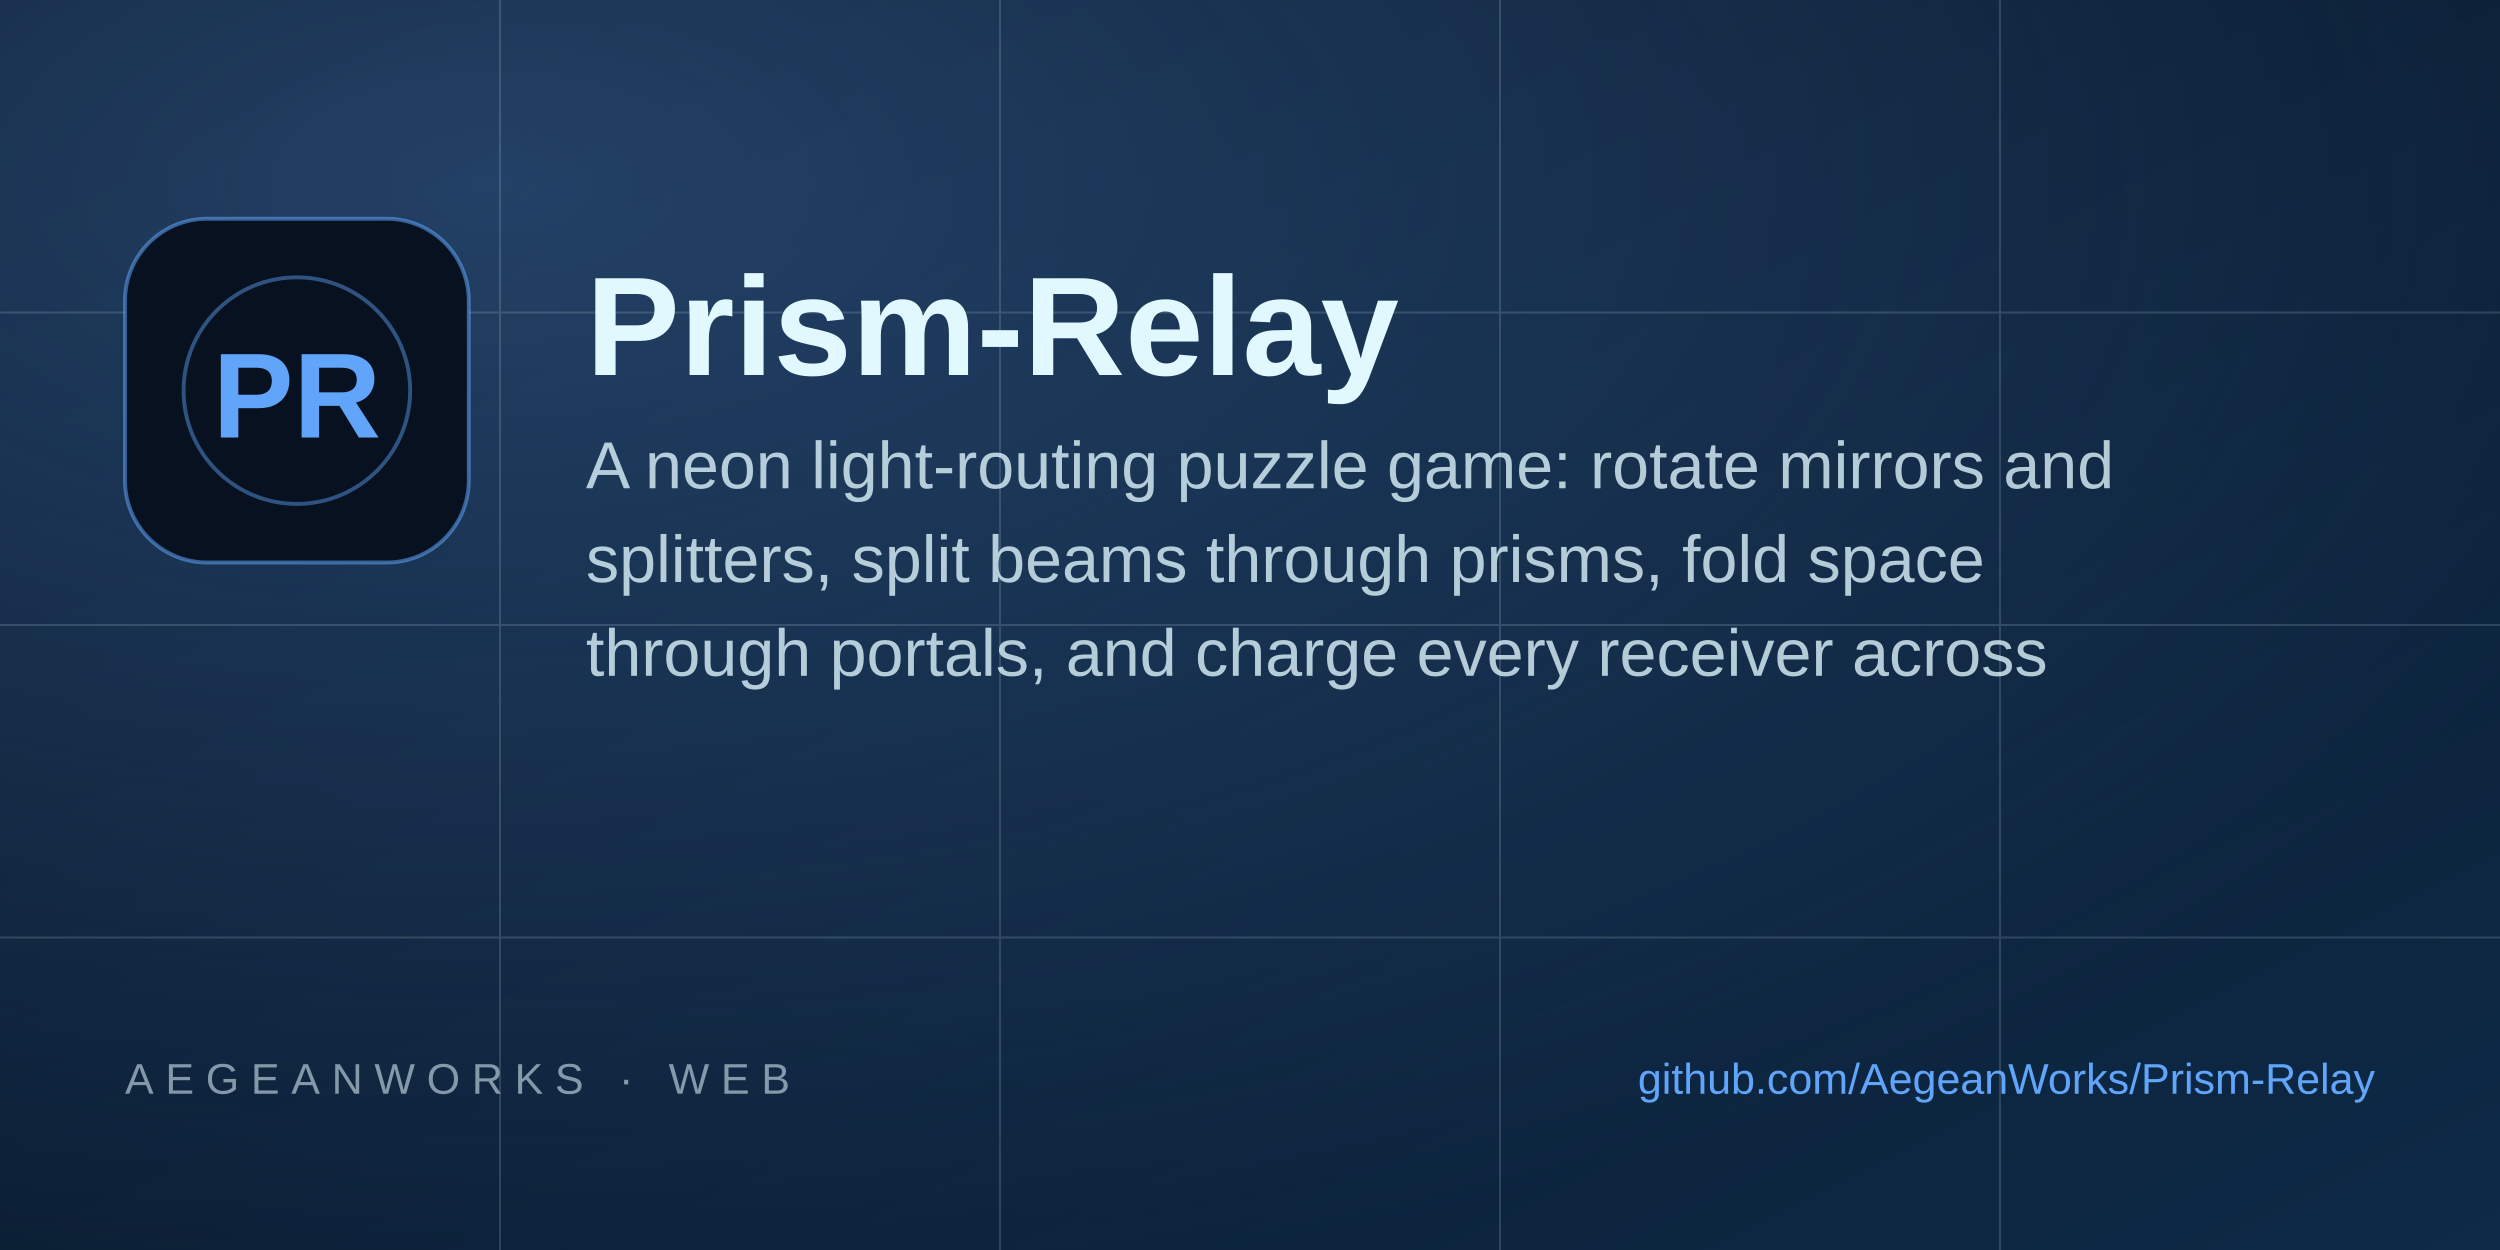
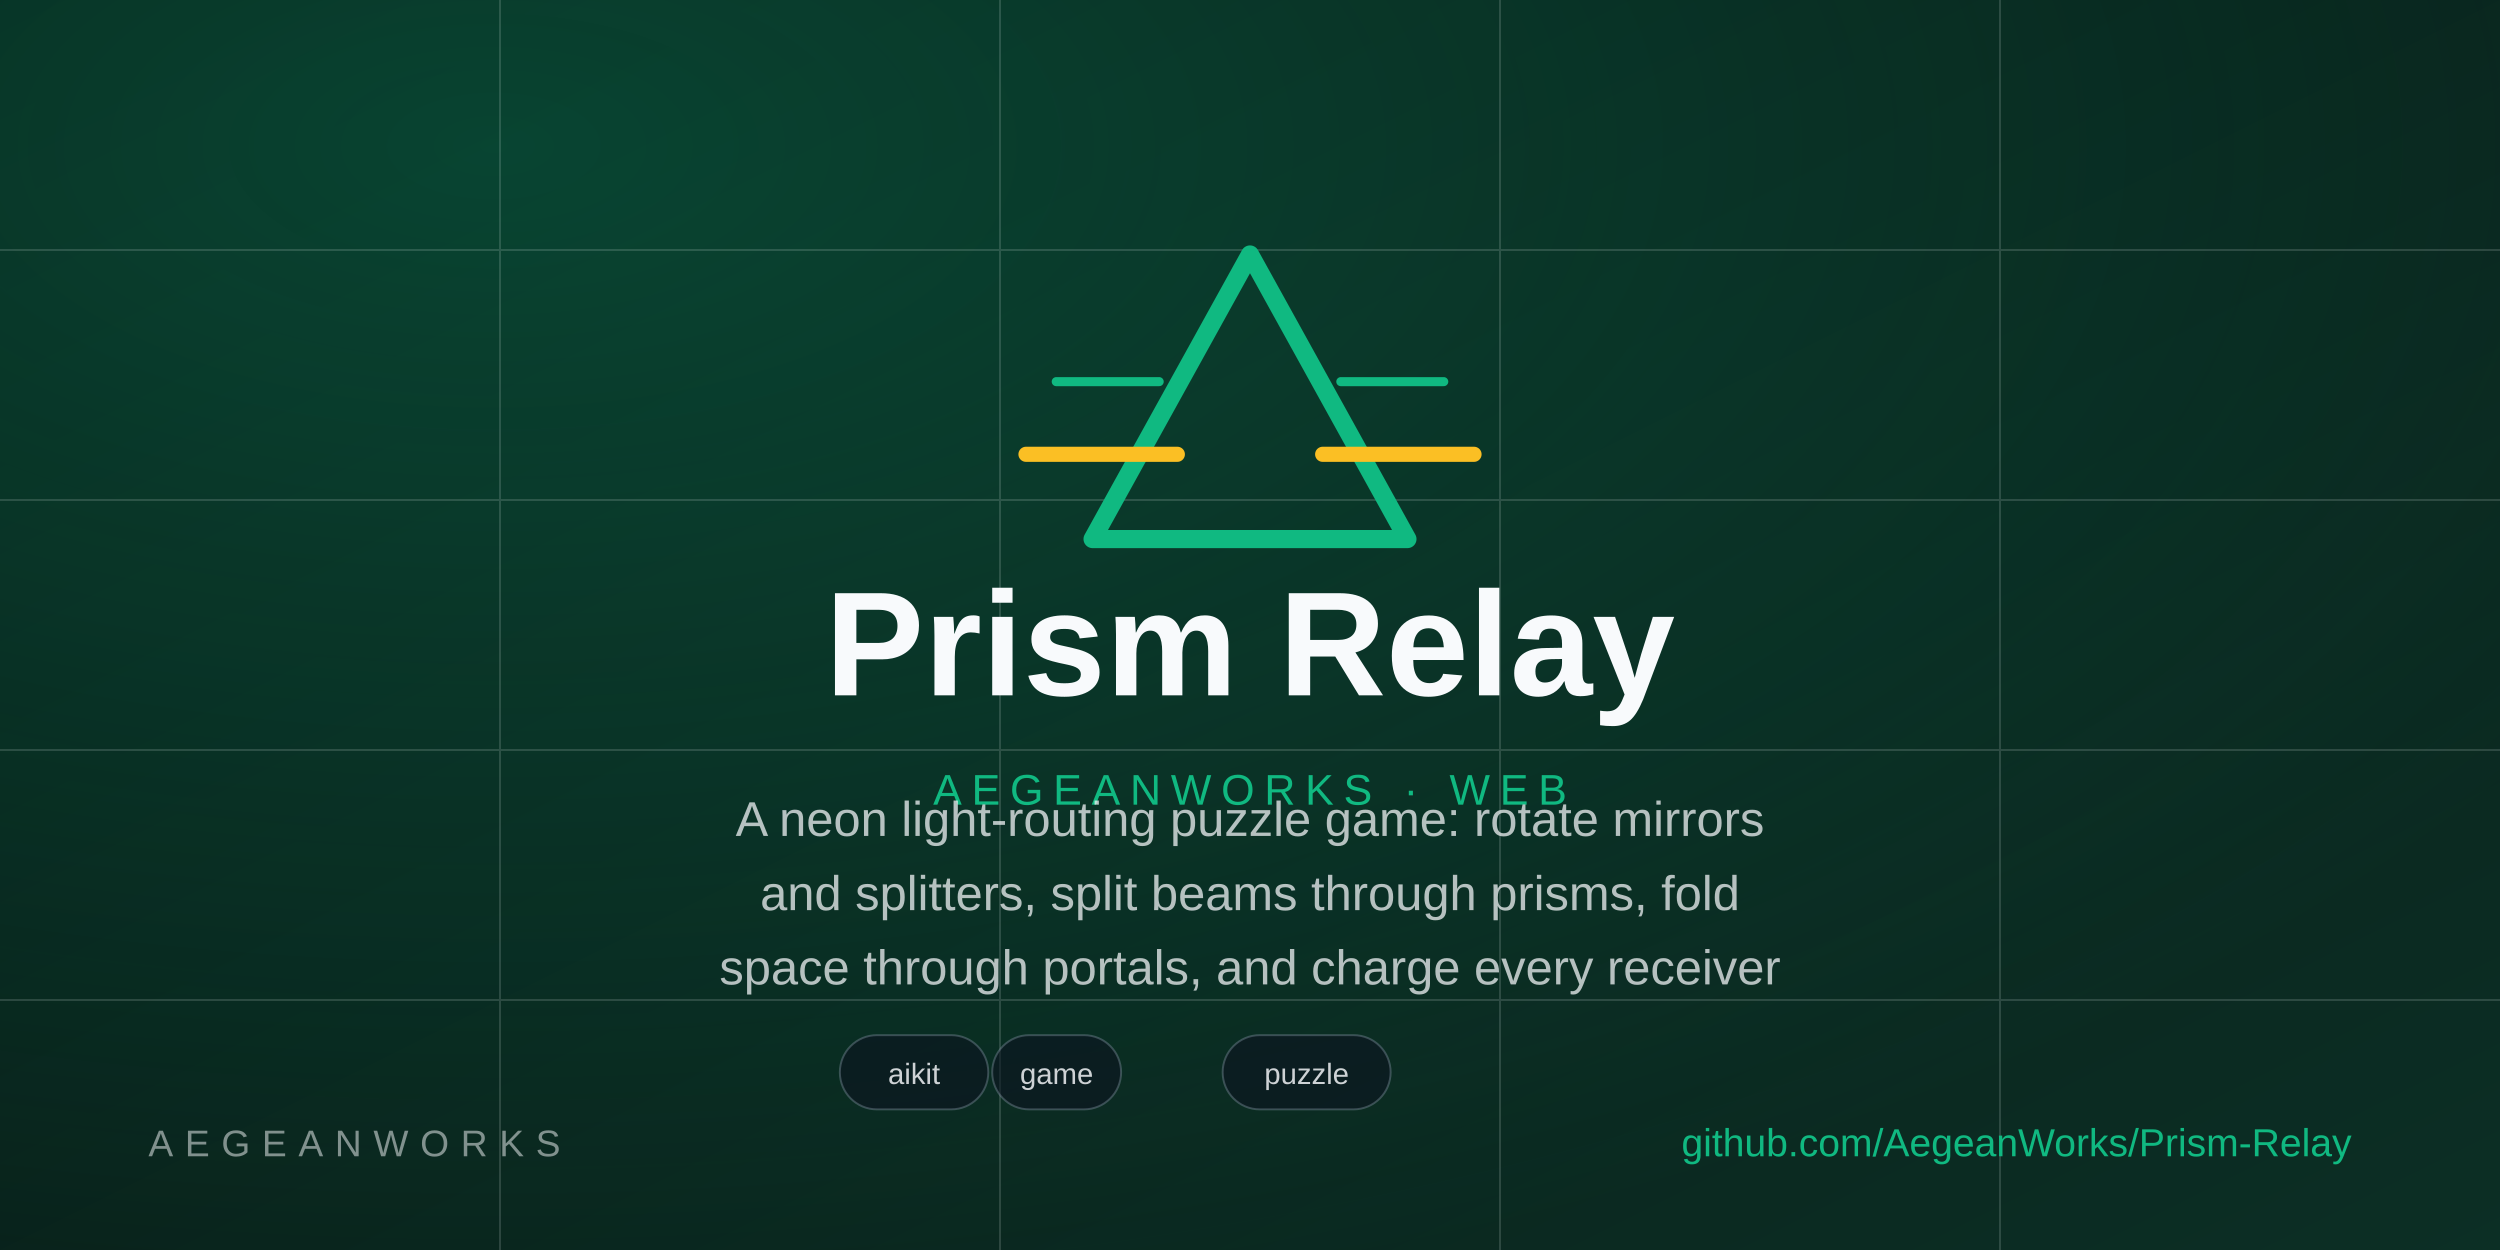
- <svg xmlns="http://www.w3.org/2000/svg" width="1280" height="640" viewBox="0 0 1280 640" role="img" aria-labelledby="title desc">
+ <svg xmlns="http://www.w3.org/2000/svg" width="1280" height="640" viewBox="0 0 1280 640" role="img" aria-labelledby="title desc" data-motif="prism" data-layout="center">
  <defs>
    <linearGradient id="bg" x1="0" y1="0" x2="1" y2="1">
-       <stop offset="0" stop-color="#07111f" />
-       <stop offset="1" stop-color="#0e2a47" />
+       <stop offset="0" stop-color="#05120f" />
+       <stop offset="1" stop-color="#0c2f25" />
    </linearGradient>
-     <radialGradient id="glow" cx="0.2" cy="0.15" r="0.9">
-       <stop offset="0" stop-color="#60a5fa" stop-opacity="0.30" />
-       <stop offset="1" stop-color="#60a5fa" stop-opacity="0" />
+     <radialGradient id="glow" cx="0.2" cy="0.12" r="0.95">
+       <stop offset="0" stop-color="#10b981" stop-opacity="0.28" />
+       <stop offset="1" stop-color="#10b981" stop-opacity="0" />
    </radialGradient>
+     <linearGradient id="band" x1="0" y1="0" x2="1" y2="0">
+       <stop offset="0" stop-color="#10b981" />
+       <stop offset="1" stop-color="#fbbf24" />
+     </linearGradient>
  </defs>
  <rect width="1280" height="640" fill="url(#bg)" />
  <rect width="1280" height="640" fill="url(#glow)" />
-   <g opacity="0.16" stroke="#e2f8ff">
-     <path d="M0 160h1280M0 320h1280M0 480h1280M256 0v640M512 0v640M768 0v640M1024 0v640" />
+   <g opacity="0.15" stroke="#F8FAFC">
+     <path d="M0 128H1280M0 256H1280M0 384H1280M0 512H1280M256 0V640M512 0V640M768 0V640M1024 0V640" />
  </g>
-   <rect x="64" y="112" width="176" height="176" rx="42" fill="#07111f" stroke="#60a5fa" stroke-opacity="0.55" stroke-width="2" />
-   <circle cx="152" cy="200" r="58" fill="none" stroke="#60a5fa" stroke-opacity="0.45" stroke-width="2" />
-   <text x="152" y="224" text-anchor="middle" font-family="Segoe UI, Arial, sans-serif" font-size="62" font-weight="700" fill="#60a5fa">PR</text>
-   <text x="300" y="192" font-family="Segoe UI, Arial, sans-serif" font-size="72" font-weight="700" fill="#e2f8ff">Prism-Relay</text>
-   <text x="300" y="250" font-family="Segoe UI, Arial, sans-serif" font-size="34" fill="#e2f8ff" fill-opacity="0.78">A neon light-routing puzzle game: rotate mirrors and</text>
-   <text x="300" y="298" font-family="Segoe UI, Arial, sans-serif" font-size="34" fill="#e2f8ff" fill-opacity="0.78">splitters, split beams through prisms, fold space</text>
-   <text x="300" y="346" font-family="Segoe UI, Arial, sans-serif" font-size="34" fill="#e2f8ff" fill-opacity="0.78">through portals, and charge every receiver across</text>
-   <text x="64" y="560" font-family="Segoe UI, Arial, sans-serif" font-size="22" letter-spacing="6" fill="#e2f8ff" fill-opacity="0.55">AEGEANWORKS · WEB</text>
-   <text x="1216" y="560" text-anchor="end" font-family="Segoe UI, Arial, sans-serif" font-size="22" fill="#60a5fa">github.com/AegeanWorks/Prism-Relay</text>
+   <g transform="translate(640 214) scale(1.55)" opacity="1.0">
+     <path d="M0 -54L52 40H-52Z" fill="none" stroke="#10b981" stroke-width="6" stroke-linecap="round" stroke-linejoin="round" />
+     <path d="M-74 12H-24M24 12H74" fill="none" stroke="#fbbf24" stroke-width="5" stroke-linecap="round" stroke-linejoin="round" />
+     <path d="M-64 -12H-30M30 -12H64" fill="none" stroke="#10b981" stroke-width="3" stroke-linecap="round" stroke-linejoin="round" />
+   </g>
+   <text x="640" y="356" text-anchor="middle" font-family="Segoe UI, Arial, sans-serif" font-size="76" font-weight="700" fill="#F8FAFC">Prism Relay</text>
+   <text x="640" y="412" text-anchor="middle" font-family="Segoe UI, Arial, sans-serif" font-size="22" letter-spacing="5" fill="#10b981">AEGEANWORKS · WEB</text>
+   <text x="640" y="428" text-anchor="middle" font-family="Segoe UI, Arial, sans-serif" font-size="25" fill="#F8FAFC" fill-opacity="0.72">A neon light-routing puzzle game: rotate mirrors</text>
+   <text x="640" y="466" text-anchor="middle" font-family="Segoe UI, Arial, sans-serif" font-size="25" fill="#F8FAFC" fill-opacity="0.72">and splitters, split beams through prisms, fold</text>
+   <text x="640" y="504" text-anchor="middle" font-family="Segoe UI, Arial, sans-serif" font-size="25" fill="#F8FAFC" fill-opacity="0.72">space through portals, and charge every receiver</text>
+   <rect x="430" y="530" width="76" height="38" rx="19" fill="#0B1220" fill-opacity="0.55" stroke="#94A3B8" stroke-opacity="0.35" />
+   <text x="468.0" y="555" text-anchor="middle" font-family="Segoe UI, Arial, sans-serif" font-size="15" fill="#F8FAFC" fill-opacity="0.82">aikit</text>
+   <rect x="508" y="530" width="66" height="38" rx="19" fill="#0B1220" fill-opacity="0.55" stroke="#94A3B8" stroke-opacity="0.35" />
+   <text x="541.0" y="555" text-anchor="middle" font-family="Segoe UI, Arial, sans-serif" font-size="15" fill="#F8FAFC" fill-opacity="0.82">game</text>
+   <rect x="626" y="530" width="86" height="38" rx="19" fill="#0B1220" fill-opacity="0.55" stroke="#94A3B8" stroke-opacity="0.35" />
+   <text x="669.0" y="555" text-anchor="middle" font-family="Segoe UI, Arial, sans-serif" font-size="15" fill="#F8FAFC" fill-opacity="0.82">puzzle</text>
+   <text x="76" y="592" font-family="Segoe UI, Arial, sans-serif" font-size="19" letter-spacing="6" fill="#F8FAFC" fill-opacity="0.50">AEGEANWORKS</text>
+   <text x="1204" y="592" text-anchor="end" font-family="Segoe UI, Arial, sans-serif" font-size="20" fill="#10b981">github.com/AegeanWorks/Prism-Relay</text>
</svg>
